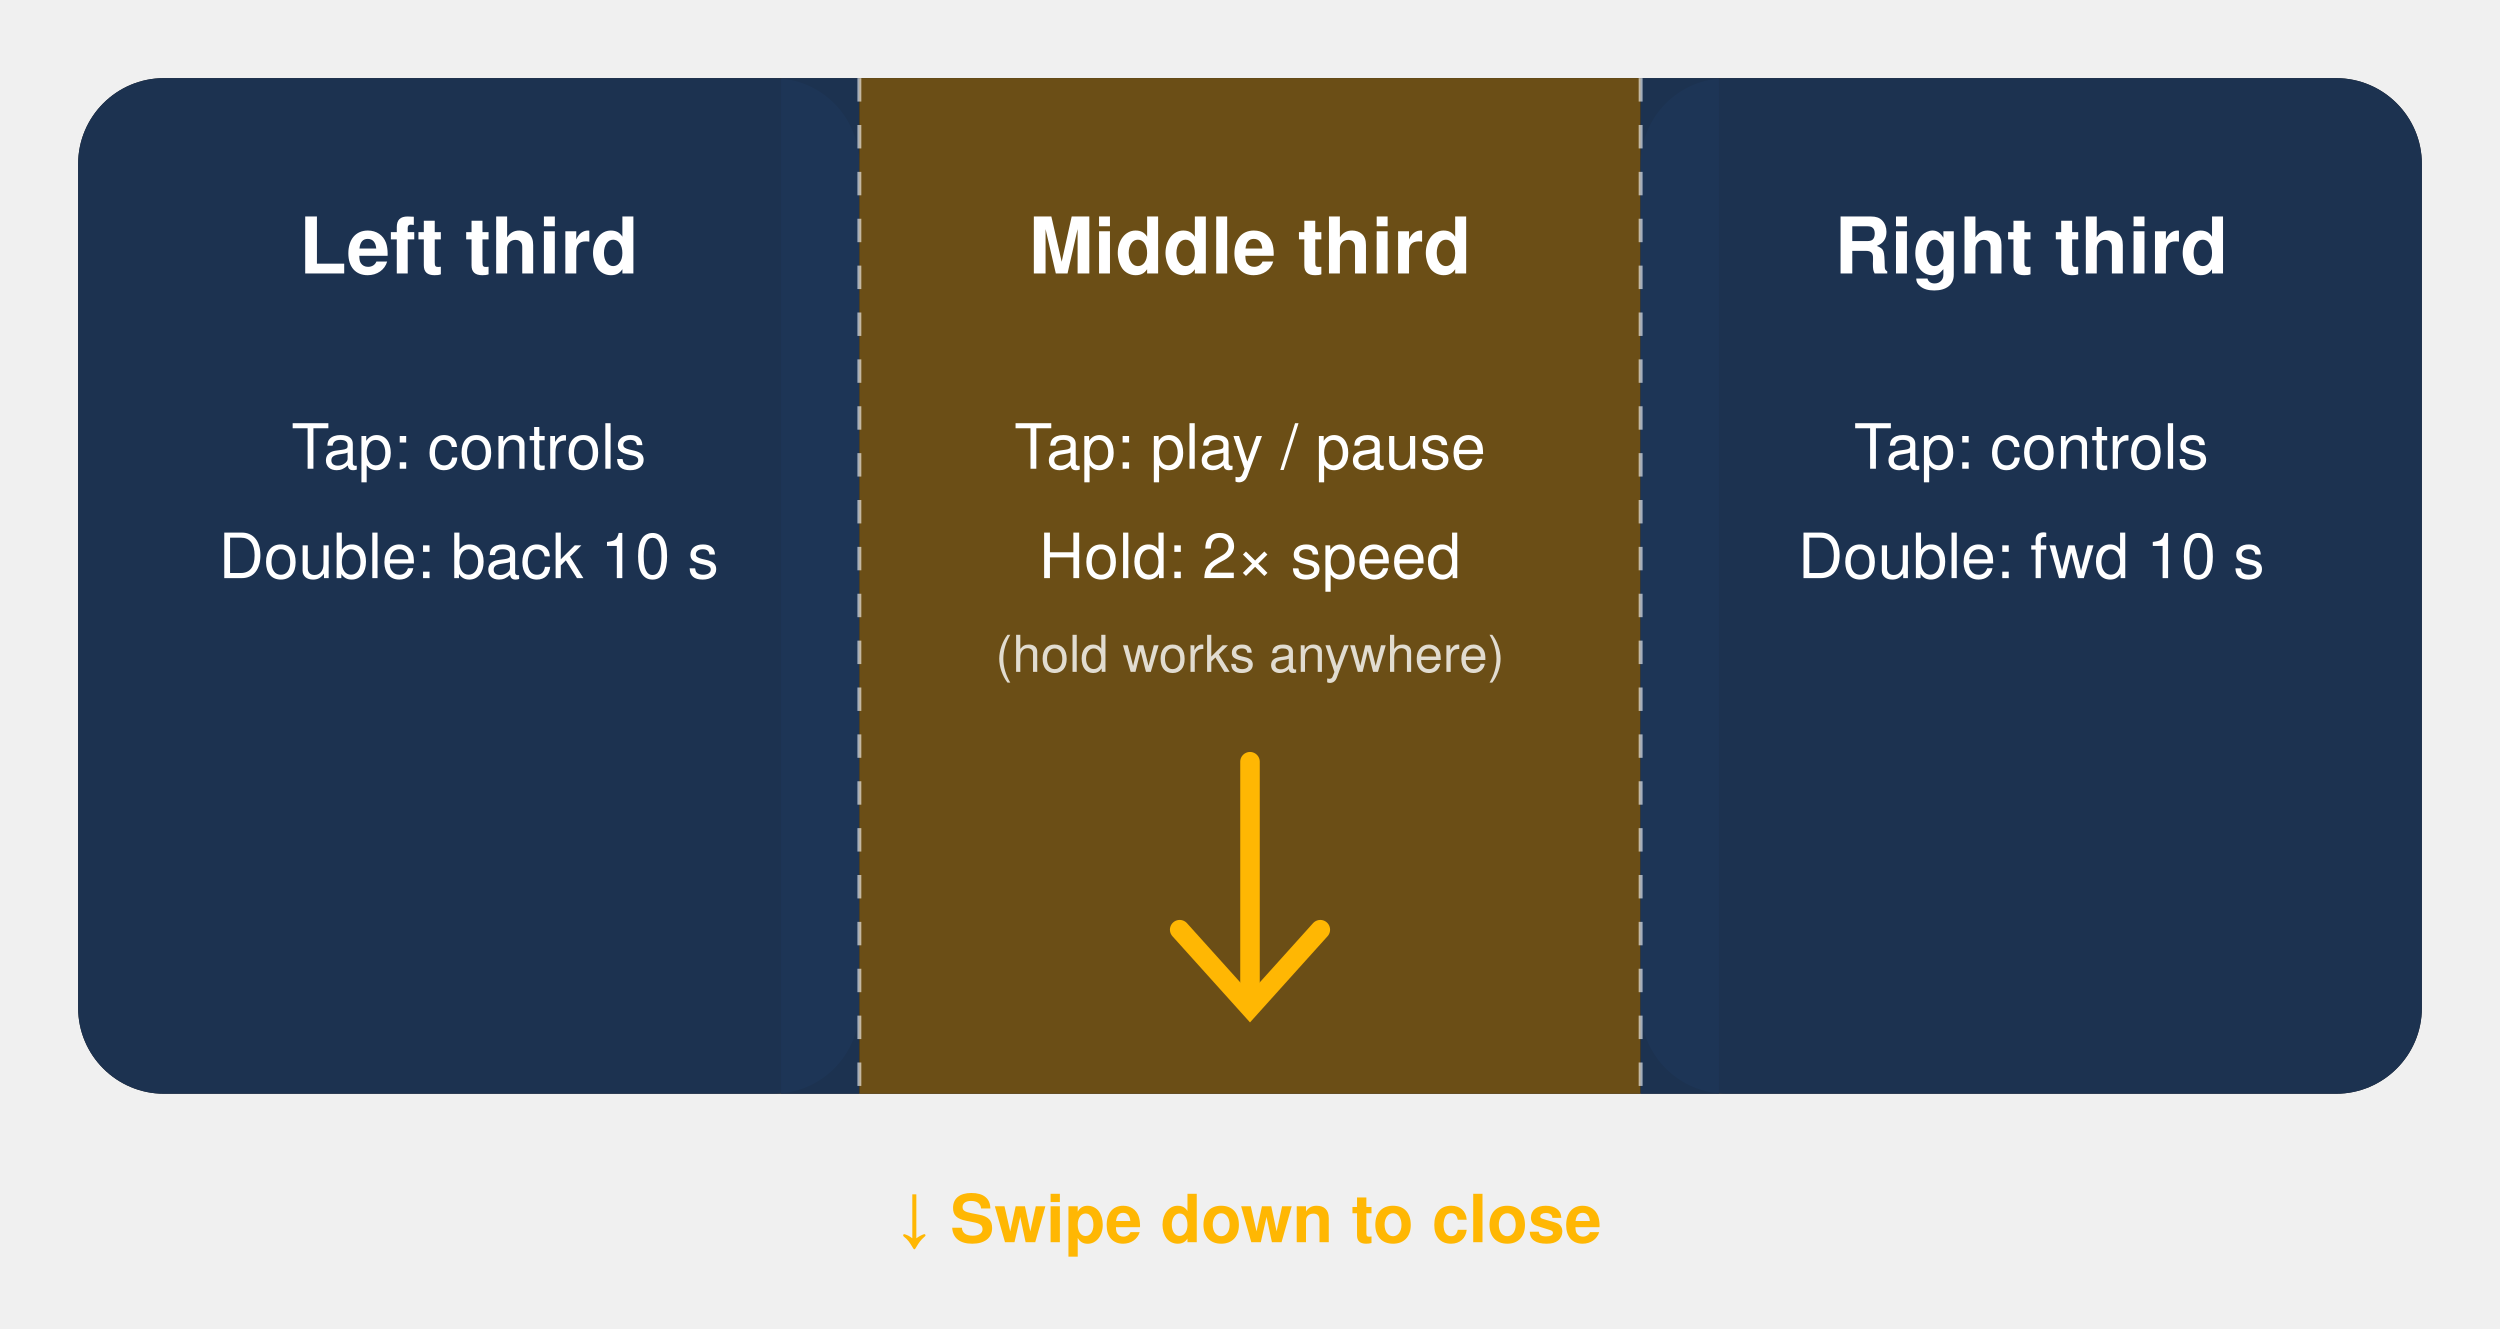
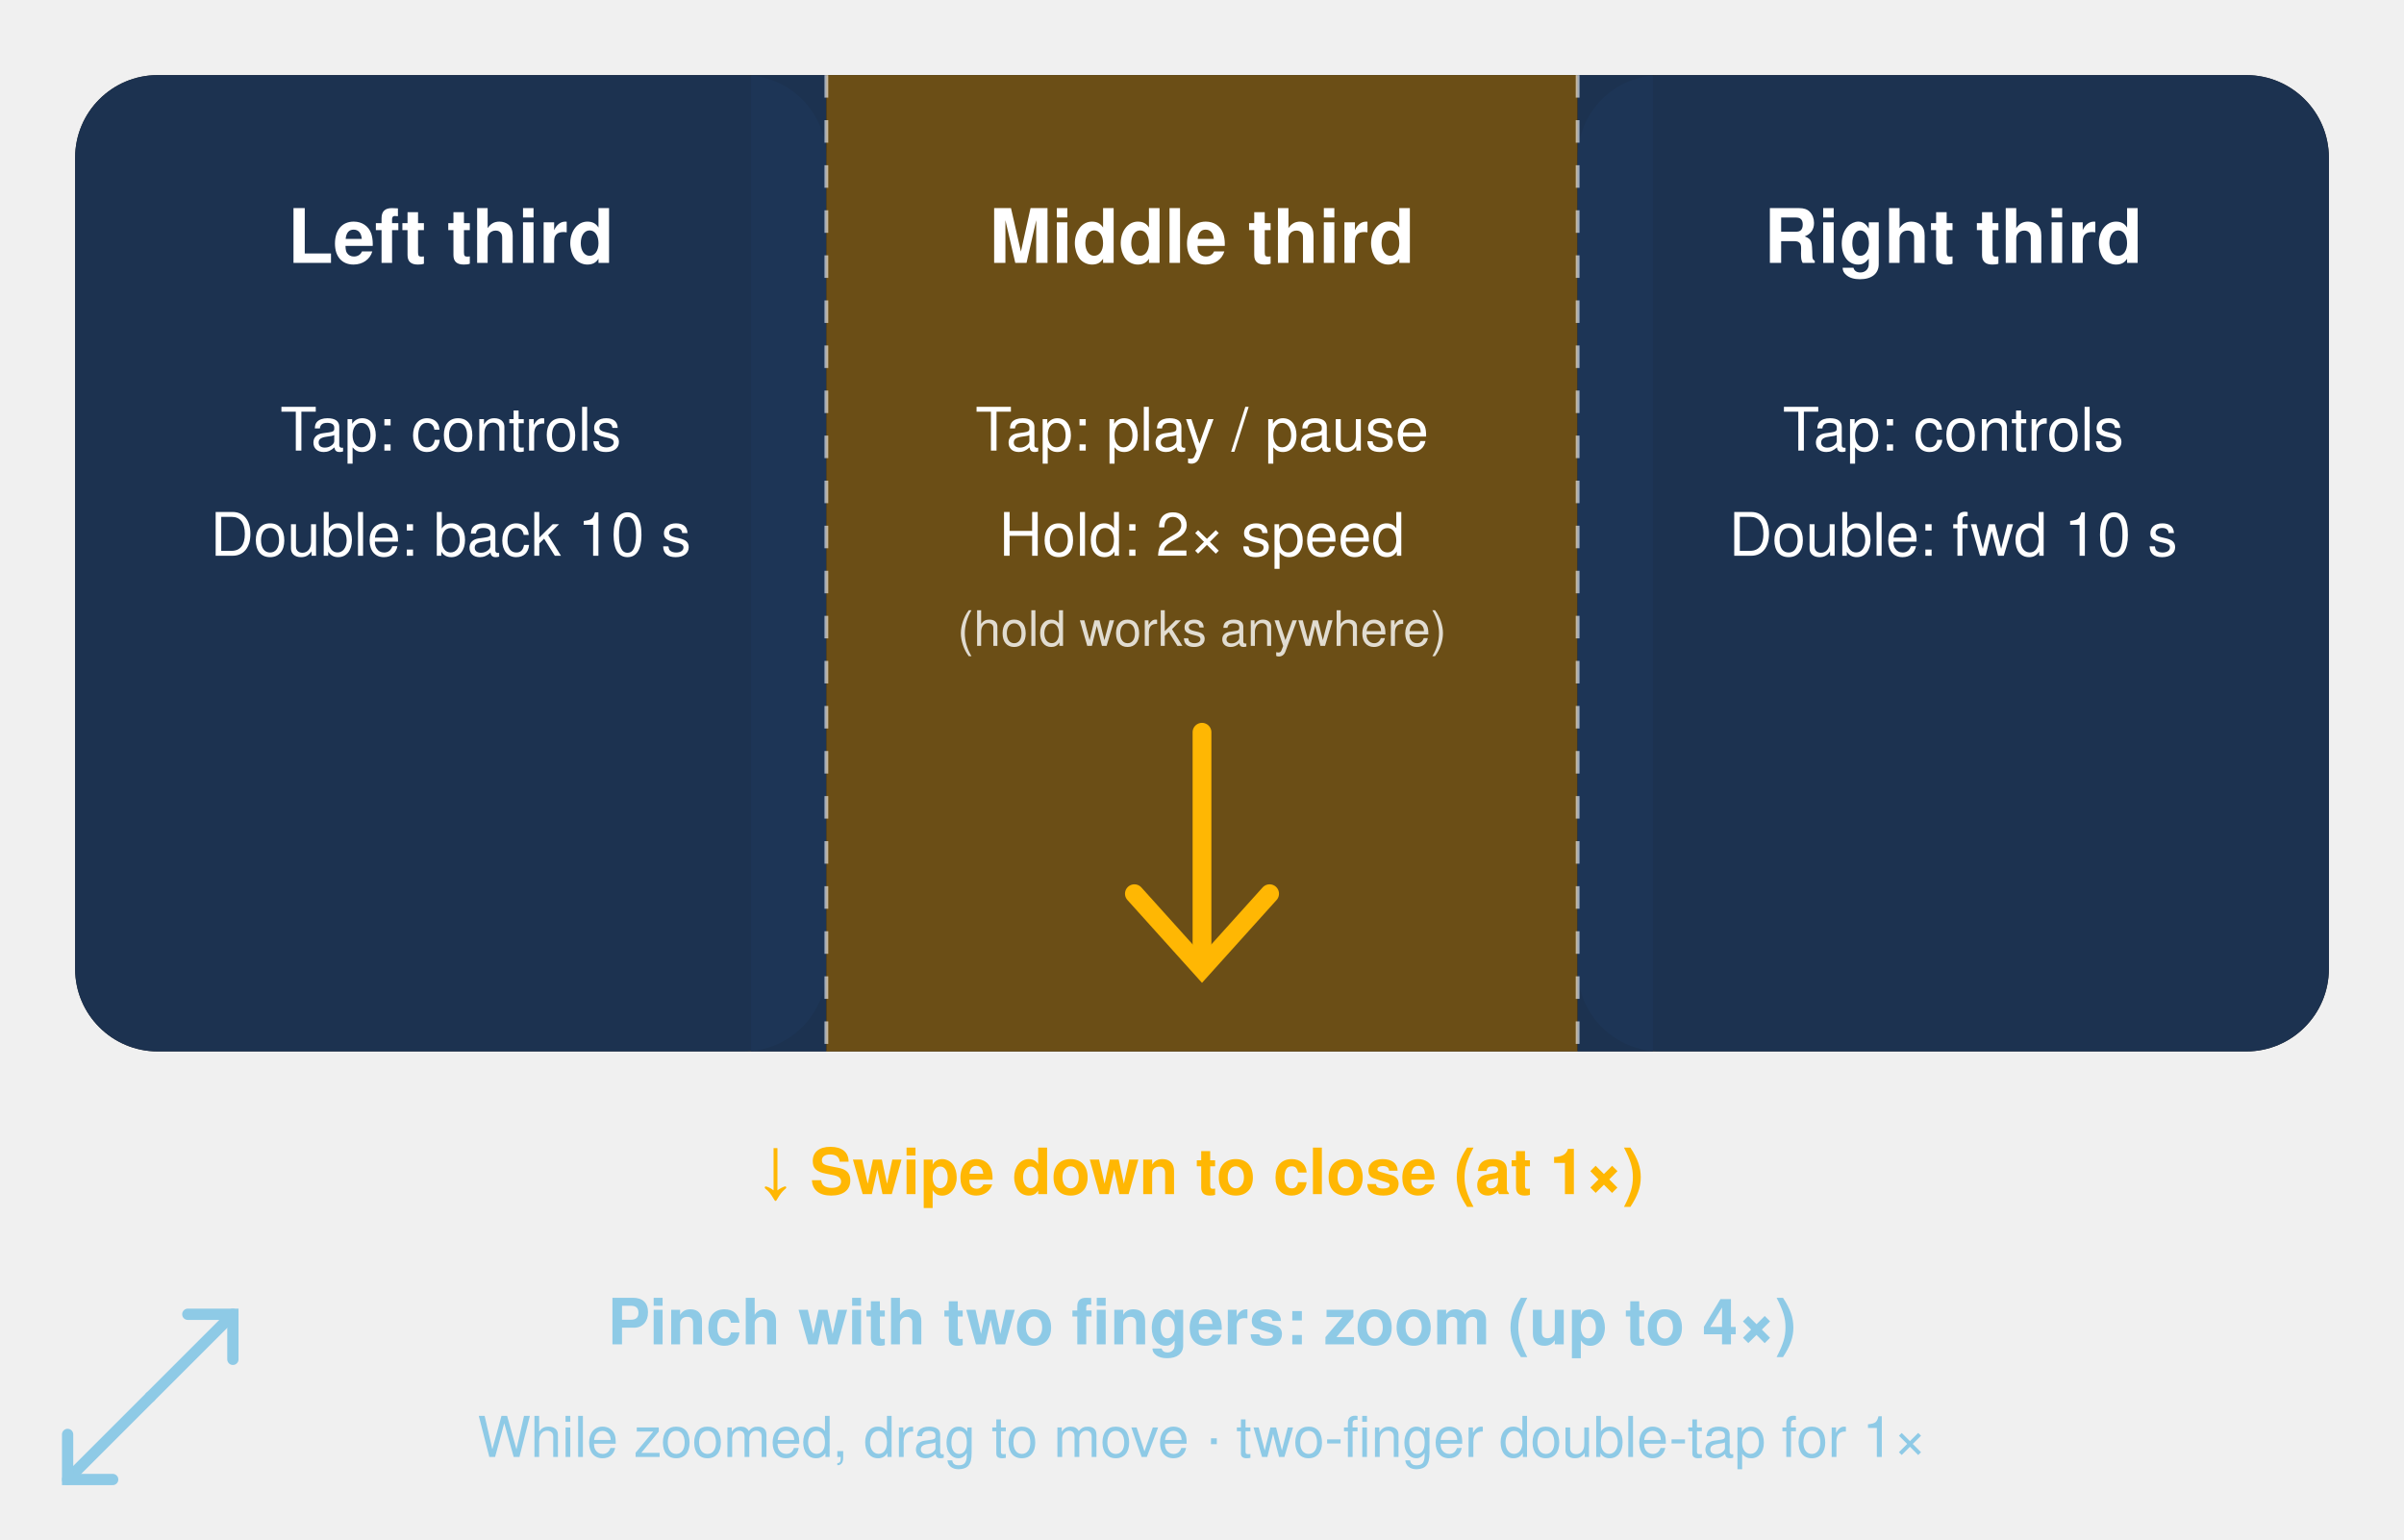
- <svg xmlns="http://www.w3.org/2000/svg" viewBox="0 0 640 340" role="img" aria-label="Middle third" font-family="-apple-system,Helvetica,Arial,sans-serif">
+ <svg xmlns="http://www.w3.org/2000/svg" viewBox="0 0 640 410" role="img" aria-label="Middle third" font-family="-apple-system,Helvetica,Arial,sans-serif">
  <rect x="20" y="20" width="600" height="260" rx="22" fill="#111" />
  <rect x="20" y="20" width="200" height="260" rx="22" fill="#1d3557" opacity=".9" />
  <rect x="200" y="20" width="20" height="260" fill="#1d3557" opacity=".9" />
  <rect x="220" y="20" width="200" height="260" fill="#6b4e16" />
  <rect x="420" y="20" width="200" height="260" rx="22" fill="#1d3557" opacity=".9" />
  <rect x="420" y="20" width="20" height="260" fill="#1d3557" opacity=".9" />
  <line x1="220" y1="20" x2="220" y2="280" stroke="#fff" stroke-dasharray="6 6" opacity=".6" />
  <line x1="420" y1="20" x2="420" y2="280" stroke="#fff" stroke-dasharray="6 6" opacity=".6" />
  <g fill="#fff" text-anchor="middle">
    <text x="120" y="70" font-size="20" font-weight="700">Left third</text>
    <text x="120" y="120" font-size="16">Tap: controls</text>
    <text x="120" y="148" font-size="16">Double: back 10 s</text>
    <text x="320" y="70" font-size="20" font-weight="700">Middle third</text>
    <text x="320" y="120" font-size="16">Tap: play / pause</text>
    <text x="320" y="148" font-size="16">Hold: 2× speed</text>
    <text x="320" y="172" font-size="13" opacity=".8">(hold works anywhere)</text>
    <text x="520" y="70" font-size="20" font-weight="700">Right third</text>
    <text x="520" y="120" font-size="16">Tap: controls</text>
    <text x="520" y="148" font-size="16">Double: fwd 10 s</text>
  </g>
  <g stroke="#ffb703" stroke-width="5" fill="none" stroke-linecap="round">
    <line x1="320" y1="195" x2="320" y2="255" />
    <polyline points="302,238 320,258 338,238" />
  </g>
-   <text x="320" y="318" font-size="17" text-anchor="middle" fill="#ffb703" font-weight="700">↓ Swipe down to close</text>
+   <text x="320" y="318" font-size="17" text-anchor="middle" fill="#ffb703" font-weight="700">↓ Swipe down to close (at 1×)</text>
+   <g stroke="#8ecae6" stroke-width="3" fill="none" stroke-linecap="round">
+     <line x1="40" y1="372" x2="62" y2="350" />
+     <polyline points="50,350 62,350 62,362" />
+     <line x1="40" y1="372" x2="18" y2="394" />
+     <polyline points="30,394 18,394 18,382" />
+   </g>
+   <text x="320" y="358" font-size="17" text-anchor="middle" fill="#8ecae6" font-weight="700">Pinch with two fingers: zoom (up to 4×)</text>
+   <text x="320" y="388" font-size="15" text-anchor="middle" fill="#8ecae6">While zoomed, drag to move · two-finger double-tap for 1×</text>
</svg>
